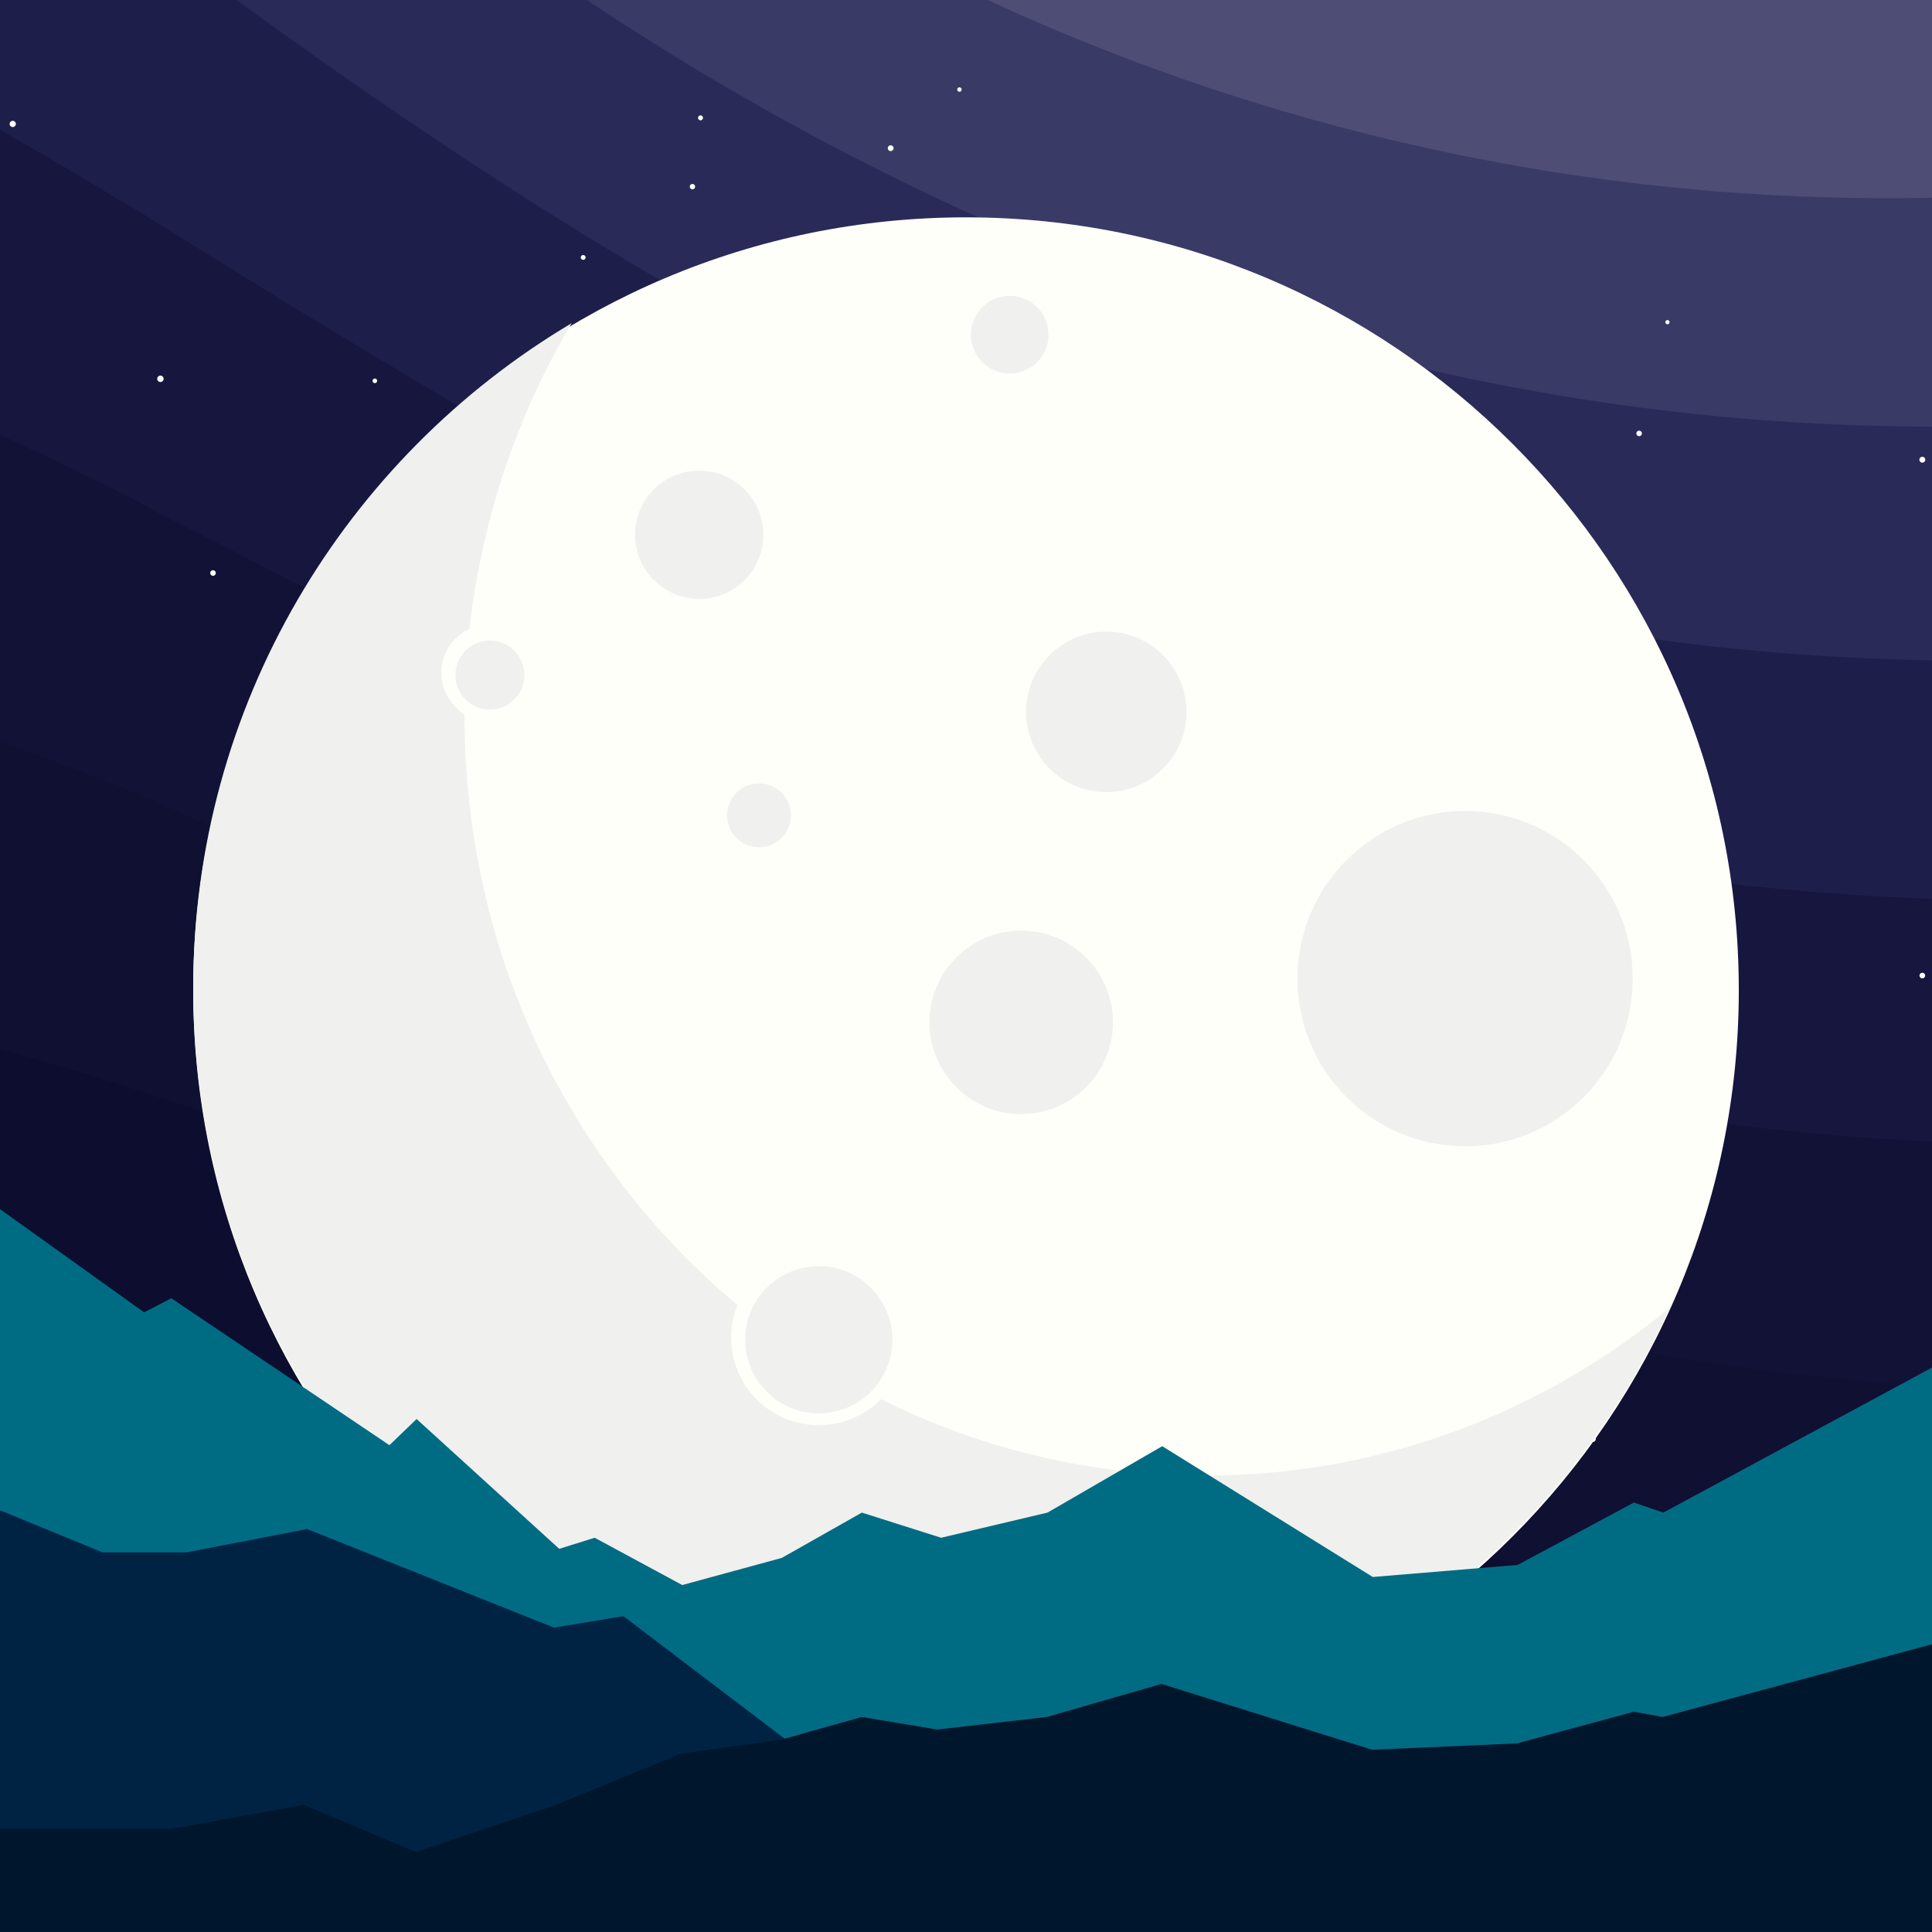
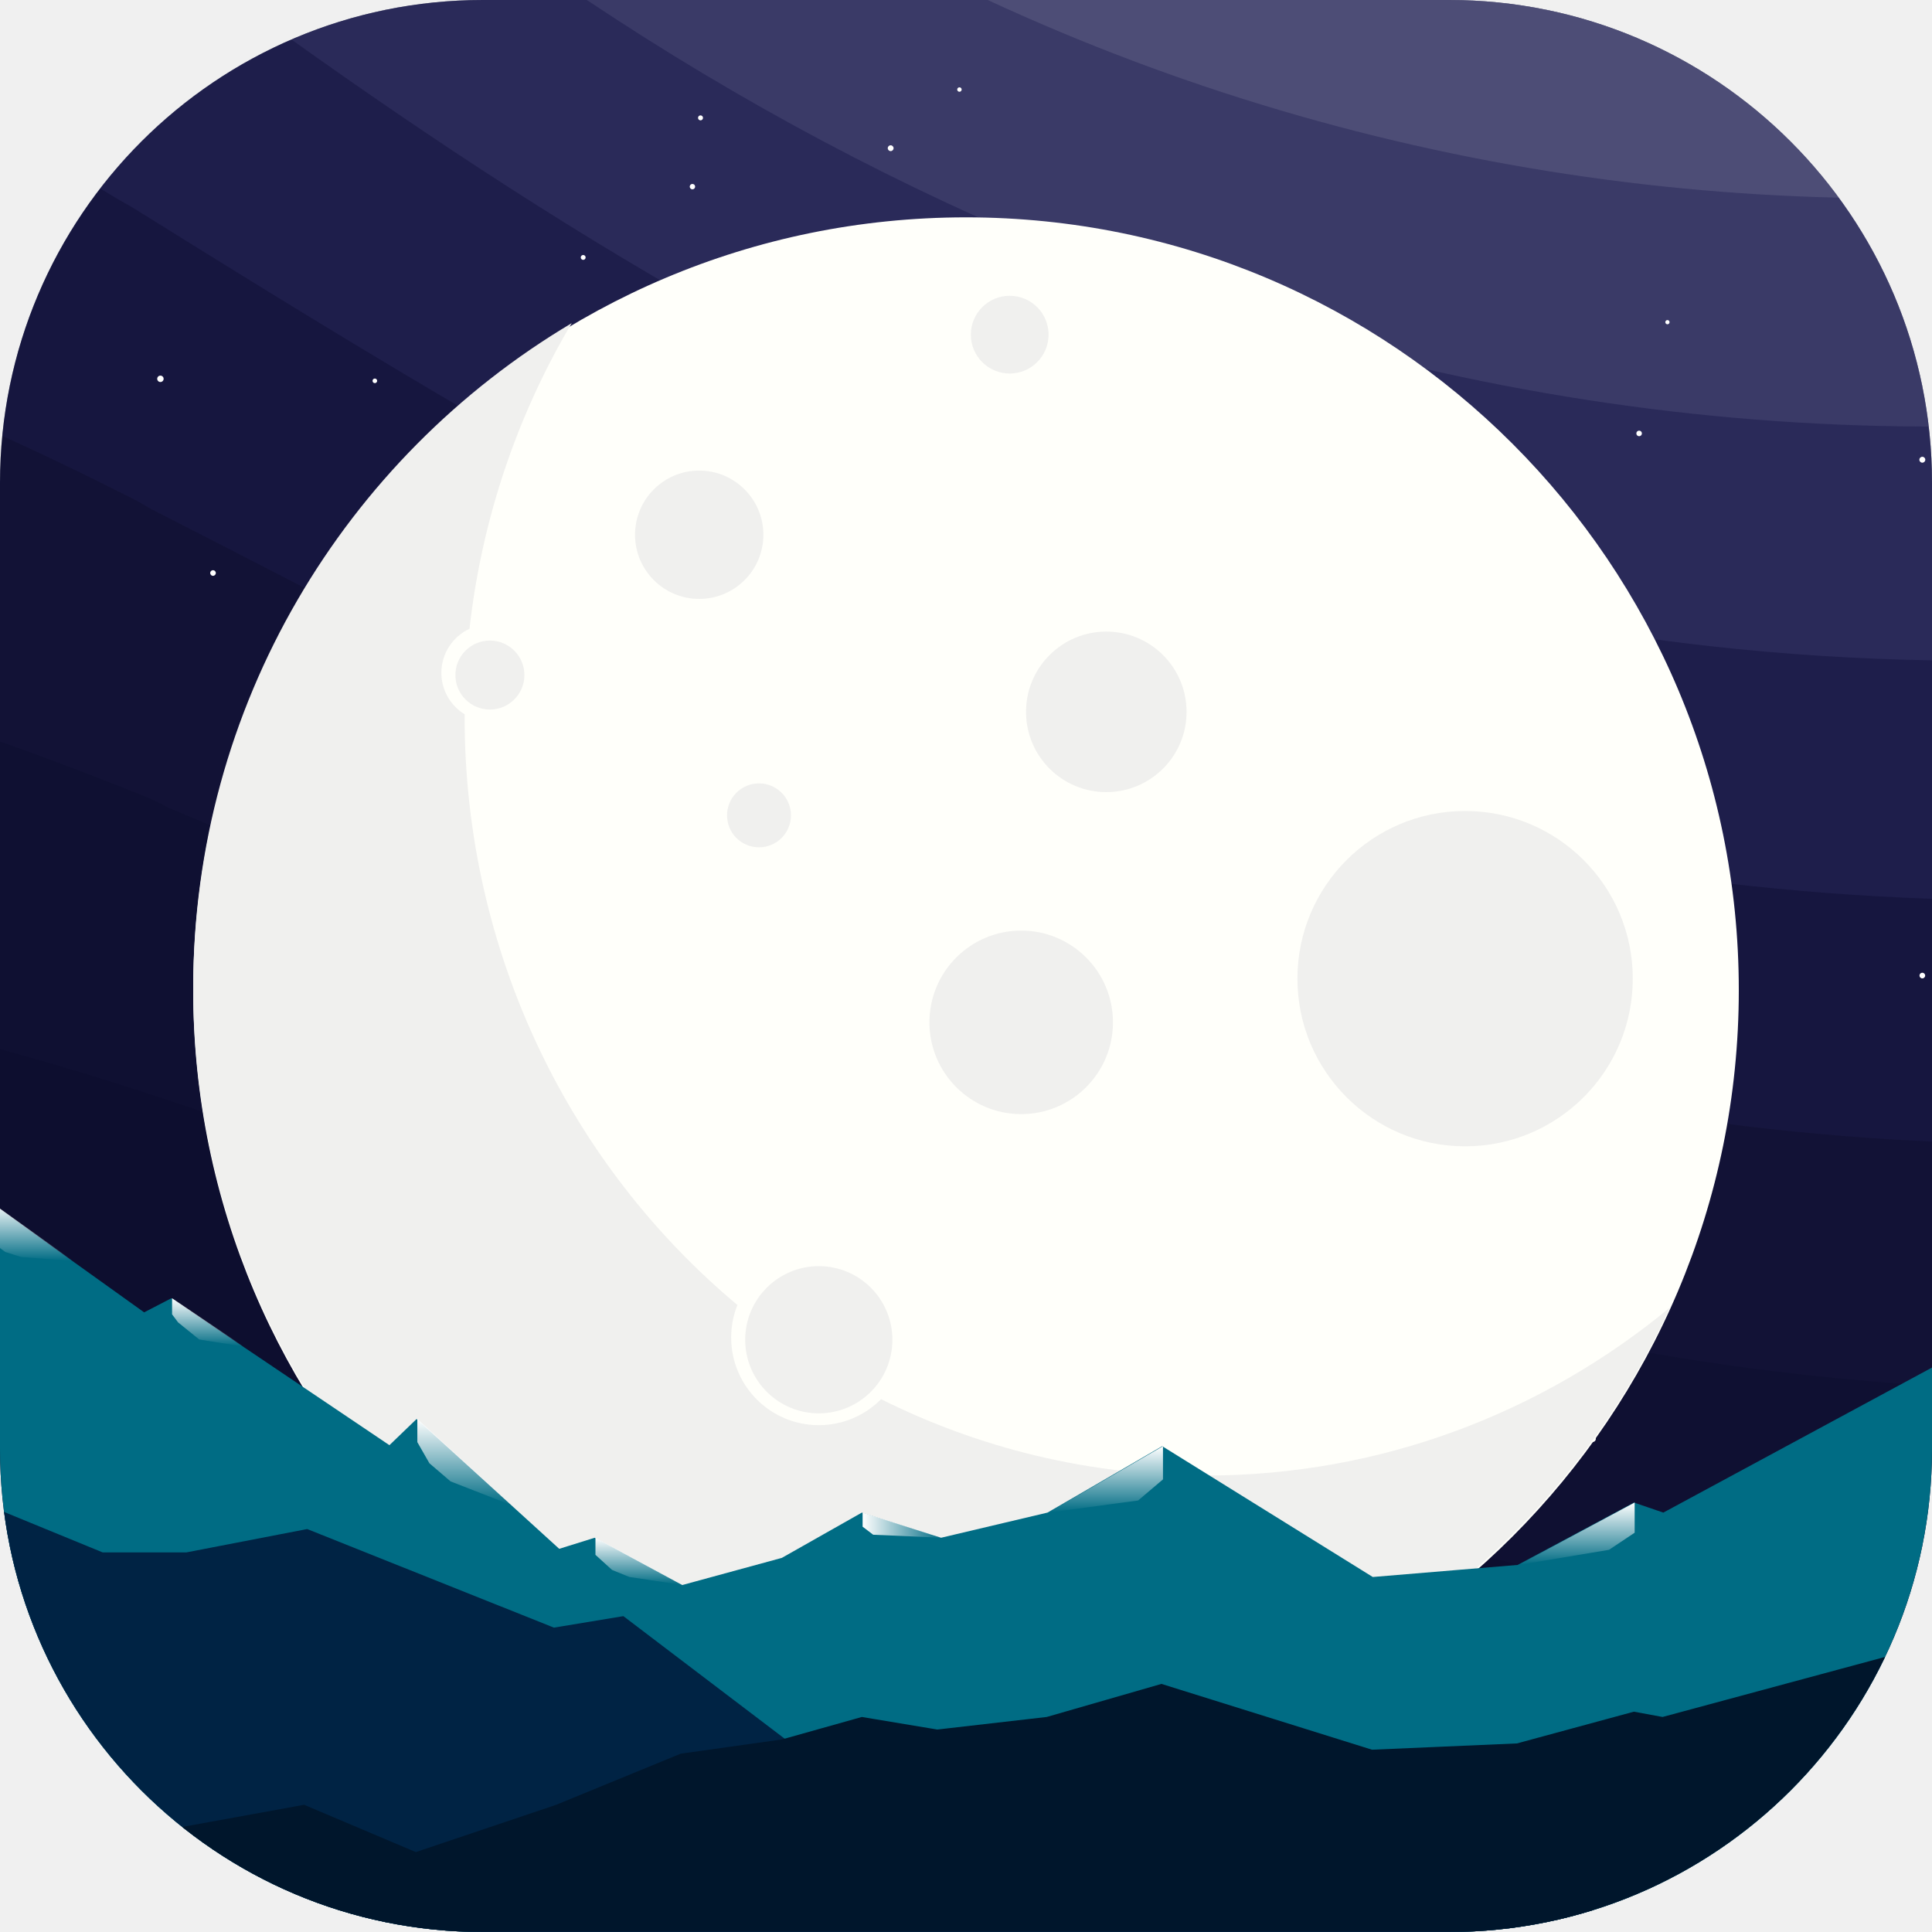
- <svg xmlns="http://www.w3.org/2000/svg" version="1.1" width="800" height="800">
-   <svg width="800" height="800" viewBox="0 0 800 800" fill="none">
-     <g clip-path="url(#clip0_32_1347)">
-       <rect width="800" height="800" rx="162.5" fill="white" />
-       <g clip-path="url(#clip1_32_1347)">
-         <path d="M-400 0H1200V800H-400V0Z" fill="#0B0C2A" />
-         <path d="M86 706.001C-23 684.001 -137 674.001 -249 686.001C-300 692.001 -351 703.001 -400 720.001V800.001H444C328 767.001 213 732.001 96 708.001L86 706.001Z" fill="#101136" fill-opacity="0.1" />
-         <path d="M1200 0H-400V720C-351 703 -300 692 -249 686C-137 674 -23 684 86 706L96 708C213 732 328 767 444 800H1200V0Z" fill="#151642" fill-opacity="0.1" />
-         <path d="M78 581L88 584C284 636 477 717 681 760C856 797 1031 789 1200 750V0H-400V575C-348 557 -293 547 -239 544C-132 537 -24 554 78 581Z" fill="#1C1C4C" fill-opacity="0.1" />
-         <path d="M-400 0V429C-344 411 -286 402 -229 402C-126 401 -25 424 71 456L80 459C263 521 445 605 642 651C829 695 1018 686 1200 639V0H-400Z" fill="#232257" fill-opacity="0.1" />
-         <path d="M-218 259C-120 265 -26 295 63 331L71 335C242 406 414 493 603 543C802 594 1006 583 1200 528V0H-400V283C-341 264 -279 256 -218 259Z" fill="#2B2A60" fill-opacity="0.1" />
-         <path d="M1200 0H-400V136C-338 115 -272 109 -208 117C-114 129 -27 165 56 207L63 211C222 292 383 382 564 434C774 495 994 483 1200 417V0Z" fill="#424194" fill-opacity="0.1" />
-         <path d="M55 86C201 177 352 269 524 325C745.058 394.395 982.949 388.061 1200 307V0H-112C-56 21 -3 51 48 82L55 86Z" fill="#6564BB" fill-opacity="0.1" />
-         <path d="M1200 0H98C216 86 342 165 485 216C717.42 299.161 972.593 292.024 1200 196V0Z" fill="#9997D2" fill-opacity="0.1" />
-         <path d="M998 155C1068.12 139.193 1135.98 114.669 1200 82V0H243C306 42 373 78 445 107C620 178 814 196 998 155Z" fill="#CCCBE8" fill-opacity="0.1" />
-         <path d="M915 72C991 60 1064 35 1132 0H409C566.949 73.126 742.922 98.166 915 72Z" fill="white" fill-opacity="0.1" />
-         <path d="M678.728 180.625C679.365 180.625 679.881 180.109 679.881 179.472C679.881 178.835 679.365 178.318 678.728 178.318C678.091 178.318 677.574 178.835 677.574 179.472C677.574 180.109 678.091 180.625 678.728 180.625Z" fill="white" />
-         <path d="M368.804 62.569C369.468 62.569 370.006 62.031 370.006 61.367C370.006 60.702 369.468 60.164 368.804 60.164C368.14 60.164 367.602 60.702 367.602 61.367C367.602 62.031 368.14 62.569 368.804 62.569Z" fill="white" />
-         <path d="M364.616 254.902C365.1 254.902 365.493 254.509 365.493 254.024C365.493 253.539 365.1 253.146 364.616 253.146C364.131 253.146 363.738 253.539 363.738 254.024C363.738 254.509 364.131 254.902 364.616 254.902Z" fill="white" />
-         <path d="M135.947 267.628C136.522 267.628 136.988 267.162 136.988 266.588C136.988 266.013 136.522 265.547 135.947 265.547C135.372 265.547 134.906 266.013 134.906 266.588C134.906 267.162 135.372 267.628 135.947 267.628Z" fill="white" />
-         <path d="M437.491 123.565C438.071 123.565 438.541 123.094 438.541 122.515C438.541 121.935 438.071 121.465 437.491 121.465C436.911 121.465 436.441 121.935 436.441 122.515C436.441 123.094 436.911 123.565 437.491 123.565Z" fill="white" />
-         <path d="M158.565 777.137C159.269 777.137 159.84 776.566 159.84 775.861C159.84 775.157 159.269 774.586 158.565 774.586C157.86 774.586 157.289 775.157 157.289 775.861C157.289 776.566 157.86 777.137 158.565 777.137Z" fill="white" />
-         <path d="M258.237 758.312C258.722 758.312 259.115 757.919 259.115 757.435C259.115 756.95 258.722 756.557 258.237 756.557C257.752 756.557 257.359 756.95 257.359 757.435C257.359 757.919 257.752 758.312 258.237 758.312Z" fill="white" />
-         <path d="M286.72 78.402C287.338 78.402 287.839 77.901 287.839 77.283C287.839 76.665 287.338 76.164 286.72 76.164C286.103 76.164 285.602 76.665 285.602 77.283C285.602 77.901 286.103 78.402 286.72 78.402Z" fill="white" />
-         <path d="M385.557 197.841C385.985 197.841 386.333 197.493 386.333 197.065C386.333 196.636 385.985 196.289 385.557 196.289C385.129 196.289 384.781 196.636 384.781 197.065C384.781 197.493 385.129 197.841 385.557 197.841Z" fill="white" />
-         <path d="M481.884 436.594C482.329 436.594 482.69 436.234 482.69 435.788C482.69 435.343 482.329 434.982 481.884 434.982C481.439 434.982 481.078 435.343 481.078 435.788C481.078 436.234 481.439 436.594 481.884 436.594Z" fill="white" />
-         <path d="M202.959 198.296C203.64 198.296 204.192 197.744 204.192 197.063C204.192 196.382 203.64 195.83 202.959 195.83C202.278 195.83 201.727 196.382 201.727 197.063C201.727 197.744 202.278 198.296 202.959 198.296Z" fill="white" />
-         <path d="M487.746 507.485C488.484 507.485 489.082 506.887 489.082 506.149C489.082 505.411 488.484 504.812 487.746 504.812C487.008 504.812 486.41 505.411 486.41 506.149C486.41 506.887 487.008 507.485 487.746 507.485Z" fill="white" />
-         <path d="M707.204 688.267C707.862 688.267 708.396 687.734 708.396 687.075C708.396 686.417 707.862 685.883 707.204 685.883C706.545 685.883 706.012 686.417 706.012 687.075C706.012 687.734 706.545 688.267 707.204 688.267Z" fill="white" />
-         <path d="M795.991 405.133C796.64 405.133 797.166 404.607 797.166 403.958C797.166 403.309 796.64 402.783 795.991 402.783C795.342 402.783 794.816 403.309 794.816 403.958C794.816 404.607 795.342 405.133 795.991 405.133Z" fill="white" />
-         <path d="M561.46 674.072C562.143 674.072 562.697 673.518 562.697 672.835C562.697 672.152 562.143 671.598 561.46 671.598C560.777 671.598 560.223 672.152 560.223 672.835C560.223 673.518 560.777 674.072 561.46 674.072Z" fill="white" />
-         <path d="M253.215 608.357C253.69 608.357 254.074 607.973 254.074 607.498C254.074 607.023 253.69 606.639 253.215 606.639C252.74 606.639 252.355 607.023 252.355 607.498C252.355 607.973 252.74 608.357 253.215 608.357Z" fill="white" />
-         <path d="M92.39 649.835C93.104 649.835 93.683 649.257 93.683 648.543C93.683 647.829 93.104 647.25 92.39 647.25C91.676 647.25 91.098 647.829 91.098 648.543C91.098 649.257 91.676 649.835 92.39 649.835Z" fill="white" />
-         <path d="M289.231 581.805C289.844 581.805 290.341 581.309 290.341 580.696C290.341 580.083 289.844 579.586 289.231 579.586C288.618 579.586 288.121 580.083 288.121 580.696C288.121 581.309 288.618 581.805 289.231 581.805Z" fill="white" />
-         <path d="M497.8 711.694C498.445 711.694 498.968 711.171 498.968 710.527C498.968 709.882 498.445 709.359 497.8 709.359C497.155 709.359 496.633 709.882 496.633 710.527C496.633 711.171 497.155 711.694 497.8 711.694Z" fill="white" />
-         <path d="M241.488 192.834C241.928 192.834 242.285 192.477 242.285 192.037C242.285 191.597 241.928 191.24 241.488 191.24C241.048 191.24 240.691 191.597 240.691 192.037C240.691 192.477 241.048 192.834 241.488 192.834Z" fill="white" />
-         <path d="M391.422 497.273C392.073 497.273 392.601 496.745 392.601 496.094C392.601 495.442 392.073 494.914 391.422 494.914C390.77 494.914 390.242 495.442 390.242 496.094C390.242 496.745 390.77 497.273 391.422 497.273Z" fill="white" />
-         <path d="M290.068 49.832C290.637 49.832 291.098 49.371 291.098 48.803C291.098 48.234 290.637 47.773 290.068 47.773C289.5 47.773 289.039 48.234 289.039 48.803C289.039 49.371 289.5 49.832 290.068 49.832Z" fill="white" />
-         <path d="M669.514 441.886C670.107 441.886 670.587 441.406 670.587 440.813C670.587 440.221 670.107 439.74 669.514 439.74C668.922 439.74 668.441 440.221 668.441 440.813C668.441 441.406 668.922 441.886 669.514 441.886Z" fill="white" />
-         <path d="M690.453 134.281C690.936 134.281 691.328 133.889 691.328 133.406C691.328 132.923 690.936 132.531 690.453 132.531C689.97 132.531 689.578 132.923 689.578 133.406C689.578 133.889 689.97 134.281 690.453 134.281Z" fill="white" />
-         <path d="M5.278 52.603C5.988 52.603 6.564 52.027 6.564 51.317C6.564 50.607 5.988 50.031 5.278 50.031C4.568 50.031 3.992 50.607 3.992 51.317C3.992 52.027 4.568 52.603 5.278 52.603Z" fill="white" />
-         <path d="M649.41 719.772C649.889 719.772 650.278 719.383 650.278 718.904C650.278 718.425 649.889 718.037 649.41 718.037C648.931 718.037 648.543 718.425 648.543 718.904C648.543 719.383 648.931 719.772 649.41 719.772Z" fill="white" />
-         <path d="M551.408 562.346C551.914 562.346 552.324 561.936 552.324 561.43C552.324 560.924 551.914 560.514 551.408 560.514C550.902 560.514 550.492 560.924 550.492 561.43C550.492 561.936 550.902 562.346 551.408 562.346Z" fill="white" />
-         <path d="M66.425 158.183C67.157 158.183 67.752 157.589 67.752 156.856C67.752 156.123 67.157 155.529 66.425 155.529C65.692 155.529 65.098 156.123 65.098 156.856C65.098 157.589 65.692 158.183 66.425 158.183Z" fill="white" />
-         <path d="M206.308 256.863C206.952 256.863 207.474 256.341 207.474 255.696C207.474 255.052 206.952 254.529 206.308 254.529C205.663 254.529 205.141 255.052 205.141 255.696C205.141 256.341 205.663 256.863 206.308 256.863Z" fill="white" />
-         <path d="M88.201 238.438C88.845 238.438 89.368 237.916 89.368 237.272C89.368 236.628 88.845 236.105 88.201 236.105C87.557 236.105 87.035 236.628 87.035 237.272C87.035 237.916 87.557 238.438 88.201 238.438Z" fill="white" />
-         <path d="M584.074 745.273C584.76 745.273 585.316 744.717 585.316 744.031C585.316 743.345 584.76 742.789 584.074 742.789C583.388 742.789 582.832 743.345 582.832 744.031C582.832 744.717 583.388 745.273 584.074 745.273Z" fill="white" />
-         <path d="M241.486 107.609C242.044 107.609 242.496 107.157 242.496 106.599C242.496 106.042 242.044 105.59 241.486 105.59C240.929 105.59 240.477 106.042 240.477 106.599C240.477 107.157 240.929 107.609 241.486 107.609Z" fill="white" />
-         <path d="M354.566 317.309C355.286 317.309 355.869 316.725 355.869 316.005C355.869 315.285 355.286 314.701 354.566 314.701C353.845 314.701 353.262 315.285 353.262 316.005C353.262 316.725 353.845 317.309 354.566 317.309Z" fill="white" />
-         <path d="M185.369 247.419C185.885 247.419 186.303 247 186.303 246.484C186.303 245.967 185.885 245.549 185.369 245.549C184.852 245.549 184.434 245.967 184.434 246.484C184.434 247 184.852 247.419 185.369 247.419Z" fill="white" />
-         <path d="M648.572 454.161C649.004 454.161 649.354 453.811 649.354 453.378C649.354 452.946 649.004 452.596 648.572 452.596C648.14 452.596 647.789 452.946 647.789 453.378C647.789 453.811 648.14 454.161 648.572 454.161Z" fill="white" />
-         <path d="M258.238 236.328C258.644 236.328 258.973 235.999 258.973 235.594C258.973 235.188 258.644 234.859 258.238 234.859C257.833 234.859 257.504 235.188 257.504 235.594C257.504 235.999 257.833 236.328 258.238 236.328Z" fill="white" />
-         <path d="M659.46 597.108C660.198 597.108 660.796 596.511 660.796 595.773C660.796 595.035 660.198 594.438 659.46 594.438C658.723 594.438 658.125 595.035 658.125 595.773C658.125 596.511 658.723 597.108 659.46 597.108Z" fill="white" />
-         <path d="M795.995 191.588C796.672 191.588 797.221 191.039 797.221 190.362C797.221 189.685 796.672 189.137 795.995 189.137C795.318 189.137 794.77 189.685 794.77 190.362C794.77 191.039 795.318 191.588 795.995 191.588Z" fill="white" />
-         <path d="M166.938 543.051C167.428 543.051 167.825 542.654 167.825 542.164C167.825 541.674 167.428 541.277 166.938 541.277C166.448 541.277 166.051 541.674 166.051 542.164C166.051 542.654 166.448 543.051 166.938 543.051Z" fill="white" />
-         <path d="M397.284 37.999C397.792 37.999 398.204 37.587 398.204 37.078C398.204 36.57 397.792 36.158 397.284 36.158C396.775 36.158 396.363 36.57 396.363 37.078C396.363 37.587 396.775 37.999 397.284 37.999Z" fill="white" />
-         <path d="M241.486 603.699C242.163 603.699 242.711 603.151 242.711 602.475C242.711 601.798 242.163 601.25 241.486 601.25C240.81 601.25 240.262 601.798 240.262 602.475C240.262 603.151 240.81 603.699 241.486 603.699Z" fill="white" />
-         <path d="M155.212 158.648C155.739 158.648 156.166 158.221 156.166 157.694C156.166 157.167 155.739 156.74 155.212 156.74C154.685 156.74 154.258 157.167 154.258 157.694C154.258 158.221 154.685 158.648 155.212 158.648Z" fill="white" />
-         <path d="M155.214 500.137C155.595 500.137 155.904 499.828 155.904 499.446C155.904 499.065 155.595 498.756 155.214 498.756C154.833 498.756 154.523 499.065 154.523 499.446C154.523 499.828 154.833 500.137 155.214 500.137Z" fill="white" />
-         <path d="M291.745 169.599C292.305 169.599 292.759 169.145 292.759 168.585C292.759 168.024 292.305 167.57 291.745 167.57C291.185 167.57 290.73 168.024 290.73 168.585C290.73 169.145 291.185 169.599 291.745 169.599Z" fill="white" />
-         <g clip-path="url(#clip2_32_1347)">
-           <path d="M400 730C576.731 730 720 586.731 720 410C720 233.269 576.731 90 400 90C223.269 90 80 233.269 80 410C80 586.731 223.269 730 400 730Z" fill="#FFFFFA" />
-           <path d="M339.047 585.238C355.878 585.238 369.523 571.593 369.523 554.761C369.523 537.93 355.878 524.285 339.047 524.285C322.215 524.285 308.57 537.93 308.57 554.761C308.57 571.593 322.215 585.238 339.047 585.238Z" fill="#F0F0EE" />
-           <path d="M202.856 293.81C210.746 293.81 217.142 287.414 217.142 279.524C217.142 271.634 210.746 265.238 202.856 265.238C194.966 265.238 188.57 271.634 188.57 279.524C188.57 287.414 194.966 293.81 202.856 293.81Z" fill="#F0F0EE" />
-           <path d="M418.095 156.667C428.089 156.667 436.19 148.566 436.19 138.572C436.19 128.578 428.089 120.477 418.095 120.477C408.102 120.477 400 128.578 400 138.572C400 148.566 408.102 156.667 418.095 156.667Z" fill="#F0F0EE" stroke="#FFFFFA" stroke-width="4" />
-           <path d="M458.094 330C477.555 330 493.332 314.223 493.332 294.762C493.332 275.3 477.555 259.523 458.094 259.523C438.632 259.523 422.855 275.3 422.855 294.762C422.855 314.223 438.632 330 458.094 330Z" fill="#F0F0EE" stroke="#FFFFFA" stroke-width="4" />
-           <path d="M606.667 476.666C646.116 476.666 678.095 444.686 678.095 405.237C678.095 365.788 646.116 333.809 606.667 333.809C567.218 333.809 535.238 365.788 535.238 405.237C535.238 444.686 567.218 476.666 606.667 476.666Z" fill="#F0F0EE" stroke="#FFFFFA" stroke-width="4" />
-           <path d="M422.855 463.334C444.947 463.334 462.855 445.425 462.855 423.334C462.855 401.243 444.947 383.334 422.855 383.334C400.764 383.334 382.855 401.243 382.855 423.334C382.855 445.425 400.764 463.334 422.855 463.334Z" fill="#F0F0EE" stroke="#FFFFFA" stroke-width="4" />
-           <path d="M289.525 250C305.304 250 318.096 237.208 318.096 221.429C318.096 205.649 305.304 192.857 289.525 192.857C273.745 192.857 260.953 205.649 260.953 221.429C260.953 237.208 273.745 250 289.525 250Z" fill="#F0F0EE" stroke="#FFFFFA" stroke-width="4" />
-           <path d="M314.285 352.857C322.701 352.857 329.523 346.035 329.523 337.619C329.523 329.203 322.701 322.381 314.285 322.381C305.869 322.381 299.047 329.203 299.047 337.619C299.047 346.035 305.869 352.857 314.285 352.857Z" fill="#F0F0EE" stroke="#FFFFFA" stroke-width="4" />
-           <path d="M236.733 133.809C214.387 171.523 199.568 214.439 194.409 260.369C187.532 263.56 182.762 270.527 182.762 278.607C182.762 285.868 186.614 292.229 192.385 295.76C192.384 296.074 192.381 296.388 192.381 296.702C192.381 394.99 236.405 482.739 305.347 540.37C303.679 544.536 302.762 549.083 302.762 553.845C302.762 573.885 319.008 590.13 339.048 590.13C349.135 590.13 358.259 586.012 364.835 579.368C405.372 599.622 450.915 610.987 499.048 610.987C571.892 610.987 638.804 584.959 691.411 541.48C641.053 652.143 529.512 729.083 400 729.083C223.269 729.083 80 585.814 80 409.083C80 291.992 142.889 189.588 236.733 133.809Z" fill="#F0F0EE" />
-         </g>
-         <path d="M-200 473.833L-173.438 490.917L-64.375 525.917L-3.75 498L59.688 543.417L70.938 537.583L161.25 598.417L172.5 587.583L231.562 641.333L246.25 636.75L282.5 656.333L323.75 645.083L356.875 626.333L389.688 636.75L433.75 626.333L481.25 598.833L568.438 653L628.438 648L676.562 622.167L688.75 626.333L830 550.083L924.375 484.25L945.625 453L1000 504.667V804.25H-200V473.833Z" fill="#006C84" />
-         <path d="M434.066 626.332L481.566 598.832V612.582L471.254 621.332L434.066 626.332Z" fill="url(#paint0_linear_32_1347)" />
-         <path d="M390.004 636.749L357.191 626.332V632.165L361.566 635.499L390.004 636.749Z" fill="url(#paint1_linear_32_1347)" />
-         <path d="M628.75 648.001L676.875 622.168V634.668L666.25 641.751L628.75 648.001Z" fill="url(#paint2_linear_32_1347)" />
-         <path d="M-3.441 498L30.309 522.167L8.746 520.5L2.184 518.417L-3.441 514.25V498Z" fill="url(#paint3_linear_32_1347)" />
-         <path d="M71.254 537.582L100.941 557.582L82.504 554.665L73.754 547.582L71.254 544.249V537.582Z" fill="url(#paint4_linear_32_1347)" />
-         <path d="M172.812 587.582L212.188 623.415L186.563 613.415L177.813 605.915L172.812 597.165V587.582Z" fill="url(#paint5_linear_32_1347)" />
-         <path d="M246.566 636.75L282.816 656.333L260.629 653L253.441 650.083L246.566 643.833V636.75Z" fill="url(#paint6_linear_32_1347)" />
-         <path d="M1000 801.333H-200V627.089L-127.188 588L-45.625 627.089L0.312 625.502L42.5 642.812H77.188L127.188 633.147L229.375 673.968L258.125 669.208L408.438 783.417L1000 801.333Z" fill="#002344" />
-         <path d="M-200 776.91L-171.562 766.91L-105 776.91L-2.812 757.326H70.938L125.938 747.326L172.188 766.91L230.312 747.326L281.875 726.16L323.75 720.272L356.875 710.961L388.125 716.164L433.438 710.961L480.938 697.268L568.125 724.517L628.125 721.915L676.562 708.77L688.438 710.961L830 672.758L907.188 629.9L945.625 624.286L1000 588V799.827H-200V776.91Z" fill="#00162C" />
-       </g>
+ <svg xmlns="http://www.w3.org/2000/svg" version="1.1" width="1000" height="1000">
+   <g clip-path="url(#SvgjsClipPath1158)">
+     <rect width="1000" height="1000" fill="#ffffff" />
+     <g transform="matrix(1.25,0,0,1.25,0,0)">
+       <svg version="1.1" width="800" height="800">
+         <svg width="800" height="800" viewBox="0 0 800 800" fill="none">
+           <g clip-path="url(#clip0_29_1347)">
+             <rect width="800" height="800" fill="white" />
+             <g clip-path="url(#clip1_29_1347)">
+               <path d="M-400 0H1200V800H-400V0Z" fill="#0B0C2A" />
+               <path d="M86 706.001C-23 684.001 -137 674.001 -249 686.001C-300 692.001 -351 703.001 -400 720.001V800.001H444C328 767.001 213 732.001 96 708.001L86 706.001Z" fill="#101136" fill-opacity="0.1" />
+               <path d="M1200 0H-400V720C-351 703 -300 692 -249 686C-137 674 -23 684 86 706L96 708C213 732 328 767 444 800H1200V0Z" fill="#151642" fill-opacity="0.1" />
+               <path d="M78 581L88 584C284 636 477 717 681 760C856 797 1031 789 1200 750V0H-400V575C-348 557 -293 547 -239 544C-132 537 -24 554 78 581Z" fill="#1C1C4C" fill-opacity="0.1" />
+               <path d="M-400 0V429C-344 411 -286 402 -229 402C-126 401 -25 424 71 456L80 459C263 521 445 605 642 651C829 695 1018 686 1200 639V0H-400Z" fill="#232257" fill-opacity="0.1" />
+               <path d="M-218 259C-120 265 -26 295 63 331L71 335C242 406 414 493 603 543C802 594 1006 583 1200 528V0H-400V283C-341 264 -279 256 -218 259Z" fill="#2B2A60" fill-opacity="0.1" />
+               <path d="M1200 0H-400V136C-338 115 -272 109 -208 117C-114 129 -27 165 56 207L63 211C222 292 383 382 564 434C774 495 994 483 1200 417V0Z" fill="#424194" fill-opacity="0.1" />
+               <path d="M55 86C201 177 352 269 524 325C745.058 394.395 982.949 388.061 1200 307V0H-112C-56 21 -3 51 48 82L55 86Z" fill="#6564BB" fill-opacity="0.1" />
+               <path d="M1200 0H98C216 86 342 165 485 216C717.42 299.161 972.593 292.024 1200 196V0Z" fill="#9997D2" fill-opacity="0.1" />
+               <path d="M998 155C1068.12 139.193 1135.98 114.669 1200 82V0H243C306 42 373 78 445 107C620 178 814 196 998 155Z" fill="#CCCBE8" fill-opacity="0.1" />
+               <path d="M915 72C991 60 1064 35 1132 0H409C566.949 73.126 742.922 98.166 915 72Z" fill="white" fill-opacity="0.1" />
+               <path d="M678.728 180.627C679.365 180.627 679.881 180.111 679.881 179.474C679.881 178.837 679.365 178.32 678.728 178.32C678.091 178.32 677.574 178.837 677.574 179.474C677.574 180.111 678.091 180.627 678.728 180.627Z" fill="white" />
+               <path d="M368.804 62.569C369.468 62.569 370.006 62.031 370.006 61.367C370.006 60.702 369.468 60.164 368.804 60.164C368.14 60.164 367.602 60.702 367.602 61.367C367.602 62.031 368.14 62.569 368.804 62.569Z" fill="white" />
+               <path d="M364.616 254.9C365.1 254.9 365.493 254.507 365.493 254.022C365.493 253.537 365.1 253.145 364.616 253.145C364.131 253.145 363.738 253.537 363.738 254.022C363.738 254.507 364.131 254.9 364.616 254.9Z" fill="white" />
+               <path d="M135.947 267.628C136.522 267.628 136.988 267.162 136.988 266.588C136.988 266.013 136.522 265.547 135.947 265.547C135.372 265.547 134.906 266.013 134.906 266.588C134.906 267.162 135.372 267.628 135.947 267.628Z" fill="white" />
+               <path d="M437.491 123.565C438.071 123.565 438.541 123.094 438.541 122.515C438.541 121.935 438.071 121.465 437.491 121.465C436.911 121.465 436.441 121.935 436.441 122.515C436.441 123.094 436.911 123.565 437.491 123.565Z" fill="white" />
+               <path d="M158.565 777.137C159.269 777.137 159.84 776.566 159.84 775.861C159.84 775.157 159.269 774.586 158.565 774.586C157.86 774.586 157.289 775.157 157.289 775.861C157.289 776.566 157.86 777.137 158.565 777.137Z" fill="white" />
+               <path d="M258.237 758.314C258.722 758.314 259.115 757.921 259.115 757.437C259.115 756.952 258.722 756.559 258.237 756.559C257.752 756.559 257.359 756.952 257.359 757.437C257.359 757.921 257.752 758.314 258.237 758.314Z" fill="white" />
+               <path d="M286.72 78.402C287.338 78.402 287.839 77.901 287.839 77.283C287.839 76.665 287.338 76.164 286.72 76.164C286.103 76.164 285.602 76.665 285.602 77.283C285.602 77.901 286.103 78.402 286.72 78.402Z" fill="white" />
+               <path d="M385.557 197.841C385.985 197.841 386.333 197.493 386.333 197.065C386.333 196.636 385.985 196.289 385.557 196.289C385.129 196.289 384.781 196.636 384.781 197.065C384.781 197.493 385.129 197.841 385.557 197.841Z" fill="white" />
+               <path d="M481.884 436.593C482.329 436.593 482.69 436.232 482.69 435.786C482.69 435.341 482.329 434.98 481.884 434.98C481.439 434.98 481.078 435.341 481.078 435.786C481.078 436.232 481.439 436.593 481.884 436.593Z" fill="white" />
+               <path d="M202.959 198.297C203.64 198.297 204.192 197.746 204.192 197.065C204.192 196.384 203.64 195.832 202.959 195.832C202.278 195.832 201.727 196.384 201.727 197.065C201.727 197.746 202.278 198.297 202.959 198.297Z" fill="white" />
+               <path d="M487.746 507.485C488.484 507.485 489.082 506.887 489.082 506.149C489.082 505.411 488.484 504.812 487.746 504.812C487.008 504.812 486.41 505.411 486.41 506.149C486.41 506.887 487.008 507.485 487.746 507.485Z" fill="white" />
+               <path d="M707.204 688.267C707.862 688.267 708.396 687.734 708.396 687.075C708.396 686.417 707.862 685.883 707.204 685.883C706.545 685.883 706.012 686.417 706.012 687.075C706.012 687.734 706.545 688.267 707.204 688.267Z" fill="white" />
+               <path d="M795.991 405.131C796.64 405.131 797.166 404.605 797.166 403.956C797.166 403.307 796.64 402.781 795.991 402.781C795.342 402.781 794.816 403.307 794.816 403.956C794.816 404.605 795.342 405.131 795.991 405.131Z" fill="white" />
+               <path d="M561.46 674.072C562.143 674.072 562.697 673.518 562.697 672.835C562.697 672.152 562.143 671.598 561.46 671.598C560.777 671.598 560.223 672.152 560.223 672.835C560.223 673.518 560.777 674.072 561.46 674.072Z" fill="white" />
+               <path d="M253.215 608.359C253.69 608.359 254.074 607.975 254.074 607.5C254.074 607.025 253.69 606.641 253.215 606.641C252.74 606.641 252.355 607.025 252.355 607.5C252.355 607.975 252.74 608.359 253.215 608.359Z" fill="white" />
+               <path d="M92.39 649.835C93.104 649.835 93.683 649.257 93.683 648.543C93.683 647.829 93.104 647.25 92.39 647.25C91.676 647.25 91.098 647.829 91.098 648.543C91.098 649.257 91.676 649.835 92.39 649.835Z" fill="white" />
+               <path d="M289.231 581.805C289.844 581.805 290.341 581.309 290.341 580.696C290.341 580.083 289.844 579.586 289.231 579.586C288.618 579.586 288.121 580.083 288.121 580.696C288.121 581.309 288.618 581.805 289.231 581.805Z" fill="white" />
+               <path d="M497.8 711.694C498.445 711.694 498.968 711.171 498.968 710.527C498.968 709.882 498.445 709.359 497.8 709.359C497.155 709.359 496.633 709.882 496.633 710.527C496.633 711.171 497.155 711.694 497.8 711.694Z" fill="white" />
+               <path d="M241.488 192.832C241.928 192.832 242.285 192.475 242.285 192.035C242.285 191.595 241.928 191.238 241.488 191.238C241.048 191.238 240.691 191.595 240.691 192.035C240.691 192.475 241.048 192.832 241.488 192.832Z" fill="white" />
+               <path d="M391.422 497.273C392.073 497.273 392.601 496.745 392.601 496.094C392.601 495.442 392.073 494.914 391.422 494.914C390.77 494.914 390.242 495.442 390.242 496.094C390.242 496.745 390.77 497.273 391.422 497.273Z" fill="white" />
+               <path d="M290.068 49.832C290.637 49.832 291.098 49.371 291.098 48.803C291.098 48.234 290.637 47.773 290.068 47.773C289.5 47.773 289.039 48.234 289.039 48.803C289.039 49.371 289.5 49.832 290.068 49.832Z" fill="white" />
+               <path d="M669.514 441.884C670.107 441.884 670.587 441.404 670.587 440.811C670.587 440.219 670.107 439.738 669.514 439.738C668.922 439.738 668.441 440.219 668.441 440.811C668.441 441.404 668.922 441.884 669.514 441.884Z" fill="white" />
+               <path d="M690.453 134.281C690.936 134.281 691.328 133.889 691.328 133.406C691.328 132.923 690.936 132.531 690.453 132.531C689.97 132.531 689.578 132.923 689.578 133.406C689.578 133.889 689.97 134.281 690.453 134.281Z" fill="white" />
+               <path d="M5.278 52.603C5.988 52.603 6.564 52.027 6.564 51.317C6.564 50.607 5.988 50.031 5.278 50.031C4.568 50.031 3.992 50.607 3.992 51.317C3.992 52.027 4.568 52.603 5.278 52.603Z" fill="white" />
+               <path d="M649.41 719.77C649.889 719.77 650.278 719.381 650.278 718.902C650.278 718.423 649.889 718.035 649.41 718.035C648.931 718.035 648.543 718.423 648.543 718.902C648.543 719.381 648.931 719.77 649.41 719.77Z" fill="white" />
+               <path d="M551.408 562.348C551.914 562.348 552.324 561.938 552.324 561.432C552.324 560.926 551.914 560.516 551.408 560.516C550.902 560.516 550.492 560.926 550.492 561.432C550.492 561.938 550.902 562.348 551.408 562.348Z" fill="white" />
+               <path d="M66.425 158.185C67.157 158.185 67.752 157.591 67.752 156.858C67.752 156.125 67.157 155.531 66.425 155.531C65.692 155.531 65.098 156.125 65.098 156.858C65.098 157.591 65.692 158.185 66.425 158.185Z" fill="white" />
+               <path d="M206.308 256.865C206.952 256.865 207.474 256.343 207.474 255.698C207.474 255.054 206.952 254.531 206.308 254.531C205.663 254.531 205.141 255.054 205.141 255.698C205.141 256.343 205.663 256.865 206.308 256.865Z" fill="white" />
+               <path d="M88.201 238.438C88.845 238.438 89.368 237.916 89.368 237.272C89.368 236.628 88.845 236.105 88.201 236.105C87.557 236.105 87.035 236.628 87.035 237.272C87.035 237.916 87.557 238.438 88.201 238.438Z" fill="white" />
+               <path d="M584.074 745.273C584.76 745.273 585.316 744.717 585.316 744.031C585.316 743.345 584.76 742.789 584.074 742.789C583.388 742.789 582.832 743.345 582.832 744.031C582.832 744.717 583.388 745.273 584.074 745.273Z" fill="white" />
+               <path d="M241.486 107.609C242.044 107.609 242.496 107.157 242.496 106.599C242.496 106.042 242.044 105.59 241.486 105.59C240.929 105.59 240.477 106.042 240.477 106.599C240.477 107.157 240.929 107.609 241.486 107.609Z" fill="white" />
+               <path d="M354.566 317.307C355.286 317.307 355.869 316.723 355.869 316.003C355.869 315.283 355.286 314.699 354.566 314.699C353.845 314.699 353.262 315.283 353.262 316.003C353.262 316.723 353.845 317.307 354.566 317.307Z" fill="white" />
+               <path d="M185.369 247.417C185.885 247.417 186.303 246.998 186.303 246.482C186.303 245.965 185.885 245.547 185.369 245.547C184.852 245.547 184.434 245.965 184.434 246.482C184.434 246.998 184.852 247.417 185.369 247.417Z" fill="white" />
+               <path d="M648.572 454.159C649.004 454.159 649.354 453.809 649.354 453.376C649.354 452.944 649.004 452.594 648.572 452.594C648.14 452.594 647.789 452.944 647.789 453.376C647.789 453.809 648.14 454.159 648.572 454.159Z" fill="white" />
+               <path d="M258.238 236.328C258.644 236.328 258.973 235.999 258.973 235.594C258.973 235.188 258.644 234.859 258.238 234.859C257.833 234.859 257.504 235.188 257.504 235.594C257.504 235.999 257.833 236.328 258.238 236.328Z" fill="white" />
+               <path d="M659.46 597.108C660.198 597.108 660.796 596.511 660.796 595.773C660.796 595.035 660.198 594.438 659.46 594.438C658.723 594.438 658.125 595.035 658.125 595.773C658.125 596.511 658.723 597.108 659.46 597.108Z" fill="white" />
+               <path d="M795.995 191.588C796.672 191.588 797.221 191.039 797.221 190.362C797.221 189.685 796.672 189.137 795.995 189.137C795.318 189.137 794.77 189.685 794.77 190.362C794.77 191.039 795.318 191.588 795.995 191.588Z" fill="white" />
+               <path d="M166.938 543.051C167.428 543.051 167.825 542.654 167.825 542.164C167.825 541.674 167.428 541.277 166.938 541.277C166.448 541.277 166.051 541.674 166.051 542.164C166.051 542.654 166.448 543.051 166.938 543.051Z" fill="white" />
+               <path d="M397.284 38.001C397.792 38.001 398.204 37.589 398.204 37.08C398.204 36.572 397.792 36.16 397.284 36.16C396.775 36.16 396.363 36.572 396.363 37.08C396.363 37.589 396.775 38.001 397.284 38.001Z" fill="white" />
+               <path d="M241.486 603.699C242.163 603.699 242.711 603.151 242.711 602.475C242.711 601.798 242.163 601.25 241.486 601.25C240.81 601.25 240.262 601.798 240.262 602.475C240.262 603.151 240.81 603.699 241.486 603.699Z" fill="white" />
+               <path d="M155.212 158.65C155.739 158.65 156.166 158.223 156.166 157.696C156.166 157.169 155.739 156.742 155.212 156.742C154.685 156.742 154.258 157.169 154.258 157.696C154.258 158.223 154.685 158.65 155.212 158.65Z" fill="white" />
+               <path d="M155.214 500.135C155.595 500.135 155.904 499.826 155.904 499.444C155.904 499.063 155.595 498.754 155.214 498.754C154.833 498.754 154.523 499.063 154.523 499.444C154.523 499.826 154.833 500.135 155.214 500.135Z" fill="white" />
+               <path d="M291.745 169.599C292.305 169.599 292.759 169.145 292.759 168.585C292.759 168.024 292.305 167.57 291.745 167.57C291.185 167.57 290.73 168.024 290.73 168.585C290.73 169.145 291.185 169.599 291.745 169.599Z" fill="white" />
+               <g clip-path="url(#clip2_29_1347)">
+                 <path d="M400 730C576.731 730 720 586.731 720 410C720 233.269 576.731 90 400 90C223.269 90 80 233.269 80 410C80 586.731 223.269 730 400 730Z" fill="#FFFFFA" />
+                 <path d="M339.047 585.238C355.878 585.238 369.523 571.593 369.523 554.761C369.523 537.93 355.878 524.285 339.047 524.285C322.215 524.285 308.57 537.93 308.57 554.761C308.57 571.593 322.215 585.238 339.047 585.238Z" fill="#F0F0EE" />
+                 <path d="M202.856 293.81C210.746 293.81 217.142 287.414 217.142 279.524C217.142 271.634 210.746 265.238 202.856 265.238C194.966 265.238 188.57 271.634 188.57 279.524C188.57 287.414 194.966 293.81 202.856 293.81Z" fill="#F0F0EE" />
+                 <path d="M418.095 156.667C428.089 156.667 436.19 148.566 436.19 138.572C436.19 128.578 428.089 120.477 418.095 120.477C408.102 120.477 400 128.578 400 138.572C400 148.566 408.102 156.667 418.095 156.667Z" fill="#F0F0EE" stroke="#FFFFFA" stroke-width="4" />
+                 <path d="M458.094 330C477.555 330 493.332 314.223 493.332 294.762C493.332 275.3 477.555 259.523 458.094 259.523C438.632 259.523 422.855 275.3 422.855 294.762C422.855 314.223 438.632 330 458.094 330Z" fill="#F0F0EE" stroke="#FFFFFA" stroke-width="4" />
+                 <path d="M606.667 476.666C646.116 476.666 678.095 444.686 678.095 405.237C678.095 365.788 646.116 333.809 606.667 333.809C567.218 333.809 535.238 365.788 535.238 405.237C535.238 444.686 567.218 476.666 606.667 476.666Z" fill="#F0F0EE" stroke="#FFFFFA" stroke-width="4" />
+                 <path d="M422.855 463.332C444.947 463.332 462.855 445.423 462.855 423.332C462.855 401.241 444.947 383.332 422.855 383.332C400.764 383.332 382.855 401.241 382.855 423.332C382.855 445.423 400.764 463.332 422.855 463.332Z" fill="#F0F0EE" stroke="#FFFFFA" stroke-width="4" />
+                 <path d="M289.525 249.998C305.304 249.998 318.096 237.206 318.096 221.427C318.096 205.647 305.304 192.855 289.525 192.855C273.745 192.855 260.953 205.647 260.953 221.427C260.953 237.206 273.745 249.998 289.525 249.998Z" fill="#F0F0EE" stroke="#FFFFFA" stroke-width="4" />
+                 <path d="M314.285 352.859C322.701 352.859 329.523 346.037 329.523 337.621C329.523 329.205 322.701 322.383 314.285 322.383C305.869 322.383 299.047 329.205 299.047 337.621C299.047 346.037 305.869 352.859 314.285 352.859Z" fill="#F0F0EE" stroke="#FFFFFA" stroke-width="4" />
+                 <path d="M236.733 133.809C214.387 171.523 199.568 214.439 194.409 260.369C187.532 263.56 182.762 270.527 182.762 278.607C182.762 285.868 186.614 292.229 192.385 295.76C192.384 296.074 192.381 296.388 192.381 296.702C192.381 394.99 236.405 482.739 305.347 540.37C303.679 544.536 302.762 549.083 302.762 553.845C302.762 573.885 319.008 590.13 339.048 590.13C349.135 590.13 358.259 586.012 364.835 579.368C405.372 599.622 450.915 610.987 499.048 610.987C571.892 610.987 638.804 584.959 691.411 541.48C641.053 652.143 529.512 729.083 400 729.083C223.269 729.083 80 585.814 80 409.083C80 291.992 142.889 189.588 236.733 133.809Z" fill="#F0F0EE" />
+               </g>
+               <path d="M-200 473.833L-173.438 490.917L-64.375 525.917L-3.75 498L59.688 543.417L70.938 537.583L161.25 598.417L172.5 587.583L231.562 641.333L246.25 636.75L282.5 656.333L323.75 645.083L356.875 626.333L389.688 636.75L433.75 626.333L481.25 598.833L568.438 653L628.438 648L676.562 622.167L688.75 626.333L830 550.083L924.375 484.25L945.625 453L1000 504.667V804.25H-200V473.833Z" fill="#006C84" />
+               <path d="M434.066 626.332L481.566 598.832V612.582L471.254 621.332L434.066 626.332Z" fill="url(#paint0_linear_29_1347)" />
+               <path d="M390.004 636.749L357.191 626.332V632.165L361.566 635.499L390.004 636.749Z" fill="url(#paint1_linear_29_1347)" />
+               <path d="M628.75 648.001L676.875 622.168V634.668L666.25 641.751L628.75 648.001Z" fill="url(#paint2_linear_29_1347)" />
+               <path d="M-3.441 498L30.309 522.167L8.746 520.5L2.184 518.417L-3.441 514.25V498Z" fill="url(#paint3_linear_29_1347)" />
+               <path d="M71.254 537.582L100.941 557.582L82.504 554.665L73.754 547.582L71.254 544.249V537.582Z" fill="url(#paint4_linear_29_1347)" />
+               <path d="M172.812 587.582L212.188 623.415L186.563 613.415L177.813 605.915L172.812 597.165V587.582Z" fill="url(#paint5_linear_29_1347)" />
+               <path d="M246.566 636.75L282.816 656.333L260.629 653L253.441 650.083L246.566 643.833V636.75Z" fill="url(#paint6_linear_29_1347)" />
+               <path d="M1000 801.333H-200V627.089L-127.188 588L-45.625 627.089L0.312 625.502L42.5 642.812H77.188L127.188 633.147L229.375 673.968L258.125 669.208L408.438 783.417L1000 801.333Z" fill="#002344" />
+               <path d="M-200 776.91L-171.562 766.91L-105 776.91L-2.812 757.326H70.938L125.938 747.326L172.188 766.91L230.312 747.326L281.875 726.16L323.75 720.272L356.875 710.961L388.125 716.164L433.438 710.961L480.938 697.268L568.125 724.517L628.125 721.915L676.562 708.77L688.438 710.961L830 672.758L907.188 629.9L945.625 624.286L1000 588V799.827H-200V776.91Z" fill="#00162C" />
+             </g>
+           </g>
+           <defs>
+             <linearGradient id="paint0_linear_29_1347" x1="457.816" y1="598.832" x2="457.816" y2="626.332" gradientUnits="userSpaceOnUse">
+               <stop stop-color="white" />
+               <stop offset="1" stop-color="white" stop-opacity="0" />
+             </linearGradient>
+             <linearGradient id="paint1_linear_29_1347" x1="390.004" y1="631.54" x2="357.191" y2="631.54" gradientUnits="userSpaceOnUse">
+               <stop stop-color="white" stop-opacity="0" />
+               <stop offset="1" stop-color="white" />
+             </linearGradient>
+             <linearGradient id="paint2_linear_29_1347" x1="652.812" y1="622.168" x2="652.812" y2="648.001" gradientUnits="userSpaceOnUse">
+               <stop stop-color="white" />
+               <stop offset="1" stop-color="white" stop-opacity="0" />
+             </linearGradient>
+             <linearGradient id="paint3_linear_29_1347" x1="13.434" y1="498" x2="13.434" y2="522.167" gradientUnits="userSpaceOnUse">
+               <stop stop-color="white" />
+               <stop offset="1" stop-color="white" stop-opacity="0" />
+             </linearGradient>
+             <linearGradient id="paint4_linear_29_1347" x1="86.098" y1="537.582" x2="86.098" y2="557.582" gradientUnits="userSpaceOnUse">
+               <stop stop-color="white" />
+               <stop offset="1" stop-color="white" stop-opacity="0" />
+             </linearGradient>
+             <linearGradient id="paint5_linear_29_1347" x1="192.5" y1="587.582" x2="192.5" y2="623.415" gradientUnits="userSpaceOnUse">
+               <stop stop-color="white" />
+               <stop offset="1" stop-color="white" stop-opacity="0" />
+             </linearGradient>
+             <linearGradient id="paint6_linear_29_1347" x1="264.691" y1="636.75" x2="264.691" y2="656.333" gradientUnits="userSpaceOnUse">
+               <stop stop-color="white" />
+               <stop offset="1" stop-color="white" stop-opacity="0" />
+             </linearGradient>
+             <clipPath id="clip0_29_1347">
+               <rect width="800" height="800" fill="white" />
+             </clipPath>
+             <clipPath id="clip1_29_1347">
+               <rect width="1600" height="800" fill="white" transform="translate(-400)" />
+             </clipPath>
+             <clipPath id="clip2_29_1347">
+               <rect width="640" height="640" fill="white" transform="translate(80 90)" />
+             </clipPath>
+             <clipPath id="SvgjsClipPath1158">
+               <rect width="1000" height="1000" x="0" y="0" rx="250" ry="250" />
+             </clipPath>
+           </defs>
+         </svg>
+       </svg>
    </g>
-     <defs>
-       <linearGradient id="SvgjsLinearGradient1019" x1="457.816" y1="598.832" x2="457.816" y2="626.332" gradientUnits="userSpaceOnUse">
-         <stop stop-color="white" />
-         <stop offset="1" stop-color="white" stop-opacity="0" />
-       </linearGradient>
-       <linearGradient id="SvgjsLinearGradient1018" x1="390.004" y1="631.54" x2="357.191" y2="631.54" gradientUnits="userSpaceOnUse">
-         <stop stop-color="white" stop-opacity="0" />
-         <stop offset="1" stop-color="white" />
-       </linearGradient>
-       <linearGradient id="SvgjsLinearGradient1017" x1="652.812" y1="622.168" x2="652.812" y2="648.001" gradientUnits="userSpaceOnUse">
-         <stop stop-color="white" />
-         <stop offset="1" stop-color="white" stop-opacity="0" />
-       </linearGradient>
-       <linearGradient id="SvgjsLinearGradient1016" x1="13.434" y1="498" x2="13.434" y2="522.167" gradientUnits="userSpaceOnUse">
-         <stop stop-color="white" />
-         <stop offset="1" stop-color="white" stop-opacity="0" />
-       </linearGradient>
-       <linearGradient id="SvgjsLinearGradient1015" x1="86.098" y1="537.582" x2="86.098" y2="557.582" gradientUnits="userSpaceOnUse">
-         <stop stop-color="white" />
-         <stop offset="1" stop-color="white" stop-opacity="0" />
-       </linearGradient>
-       <linearGradient id="SvgjsLinearGradient1014" x1="192.5" y1="587.582" x2="192.5" y2="623.415" gradientUnits="userSpaceOnUse">
-         <stop stop-color="white" />
-         <stop offset="1" stop-color="white" stop-opacity="0" />
-       </linearGradient>
-       <linearGradient id="SvgjsLinearGradient1013" x1="264.691" y1="636.75" x2="264.691" y2="656.333" gradientUnits="userSpaceOnUse">
-         <stop stop-color="white" />
-         <stop offset="1" stop-color="white" stop-opacity="0" />
-       </linearGradient>
-       <clipPath id="SvgjsClipPath1012">
-         <rect width="800" height="800" rx="162.5" fill="white" />
-       </clipPath>
-       <clipPath id="SvgjsClipPath1011">
-         <rect width="1600" height="800" fill="white" transform="translate(-400)" />
-       </clipPath>
-       <clipPath id="SvgjsClipPath1010">
-         <rect width="640" height="640" fill="white" transform="translate(80 90)" />
-       </clipPath>
-     </defs>
-   </svg>
-   <style>@media (prefers-color-scheme: light) { :root { filter: none; } }
- @media (prefers-color-scheme: dark) { :root { filter: none; } }
- </style>
+   </g>
</svg>
